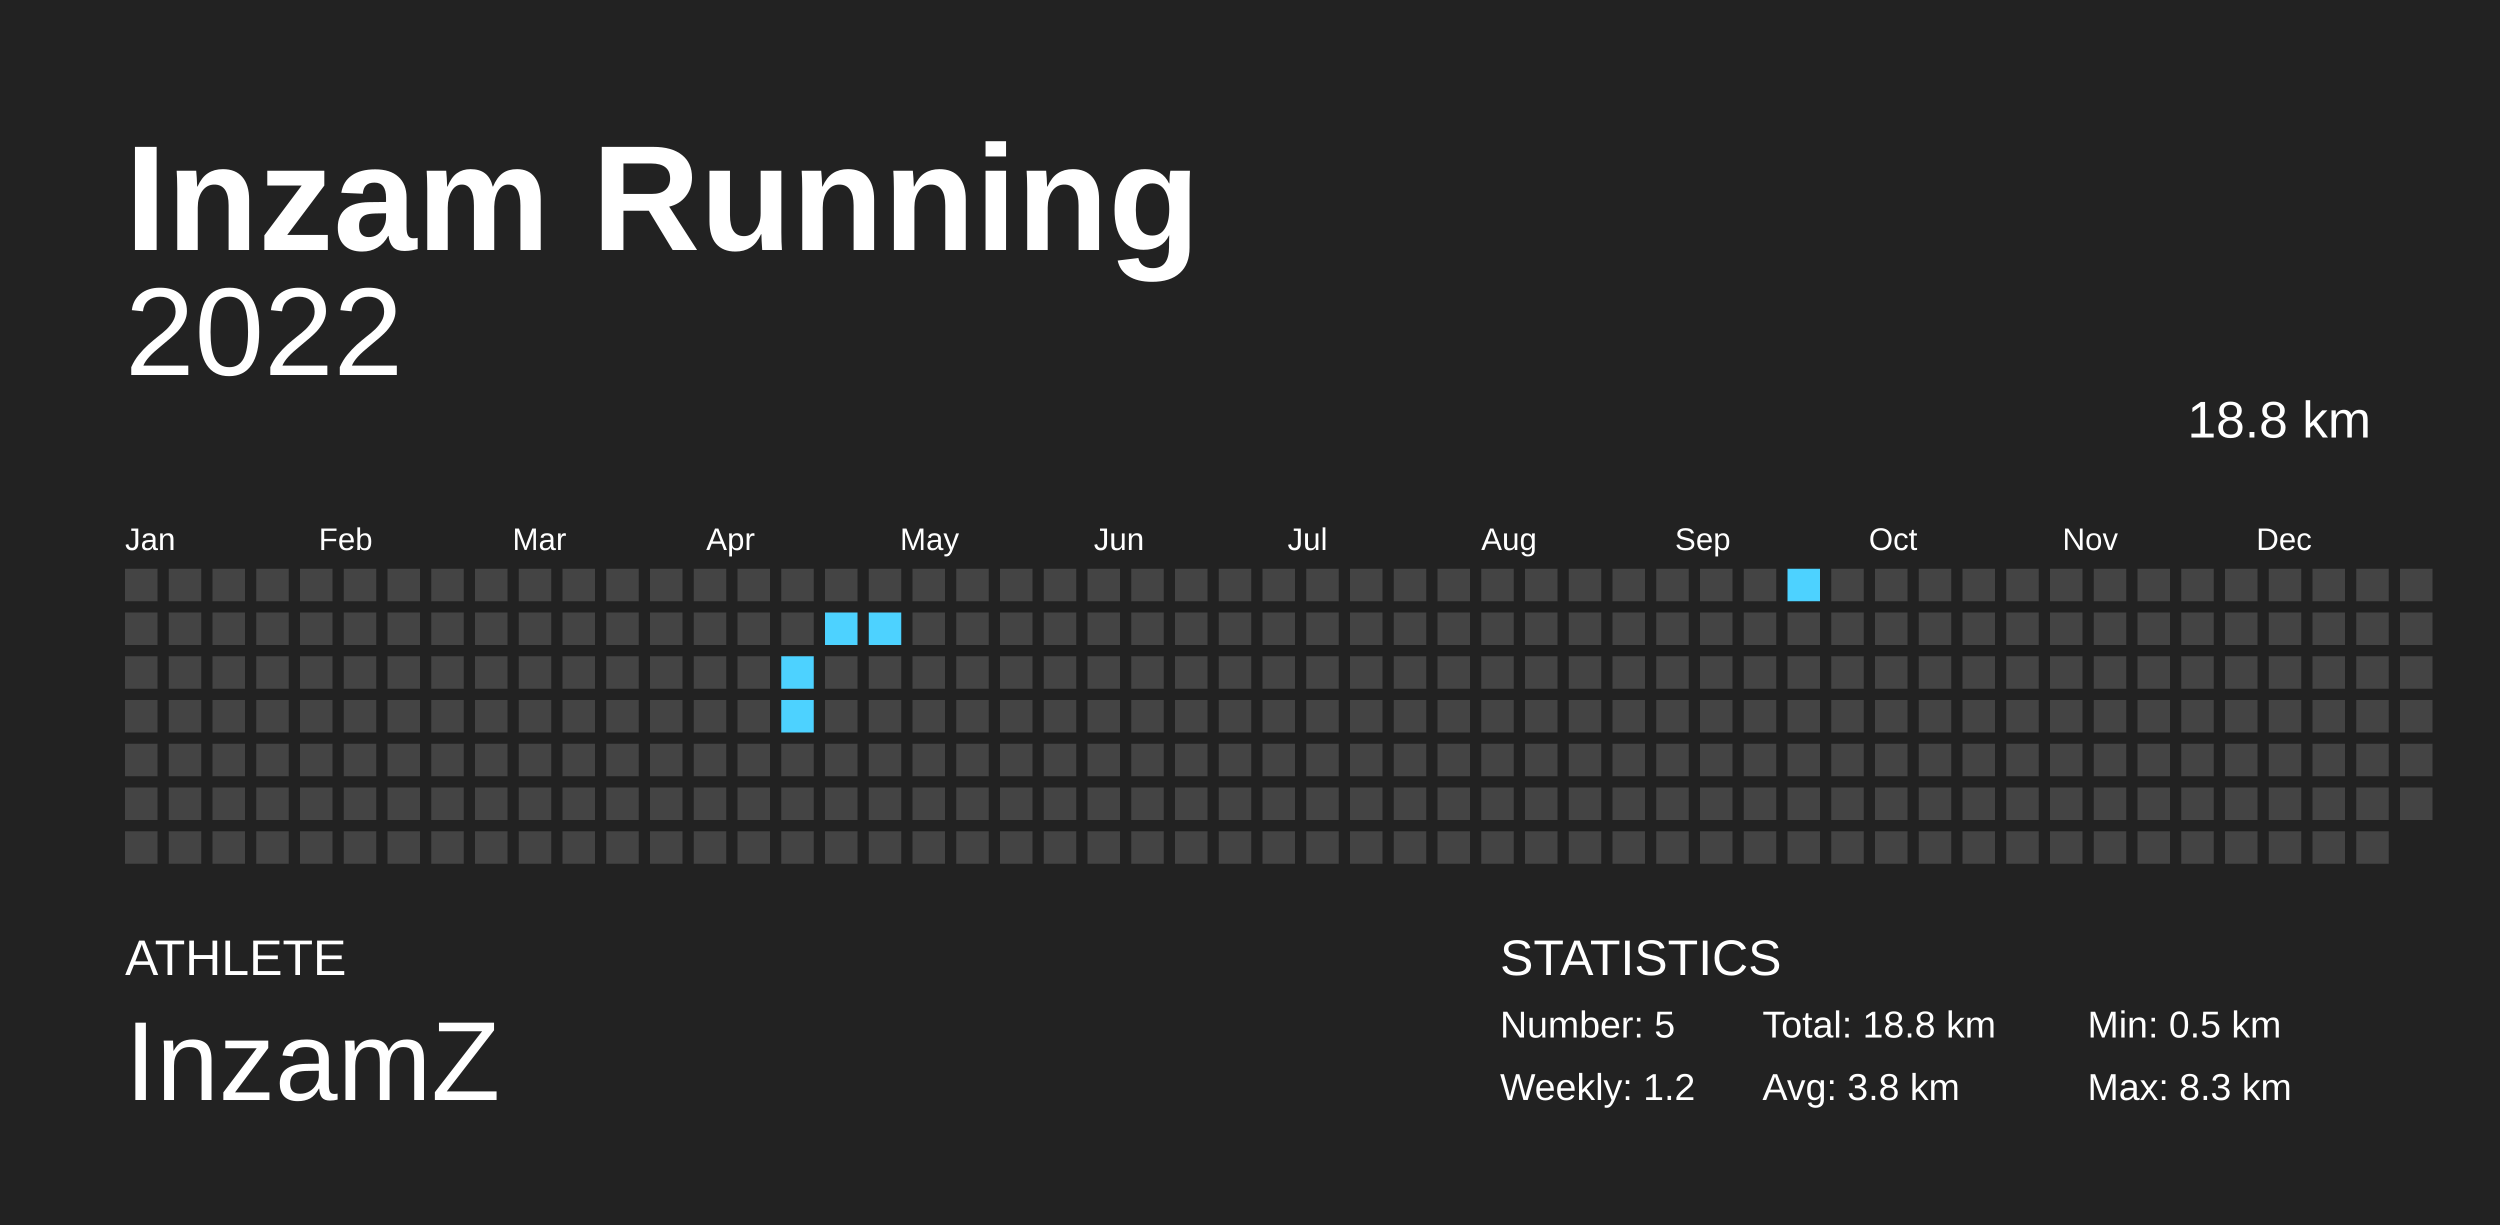
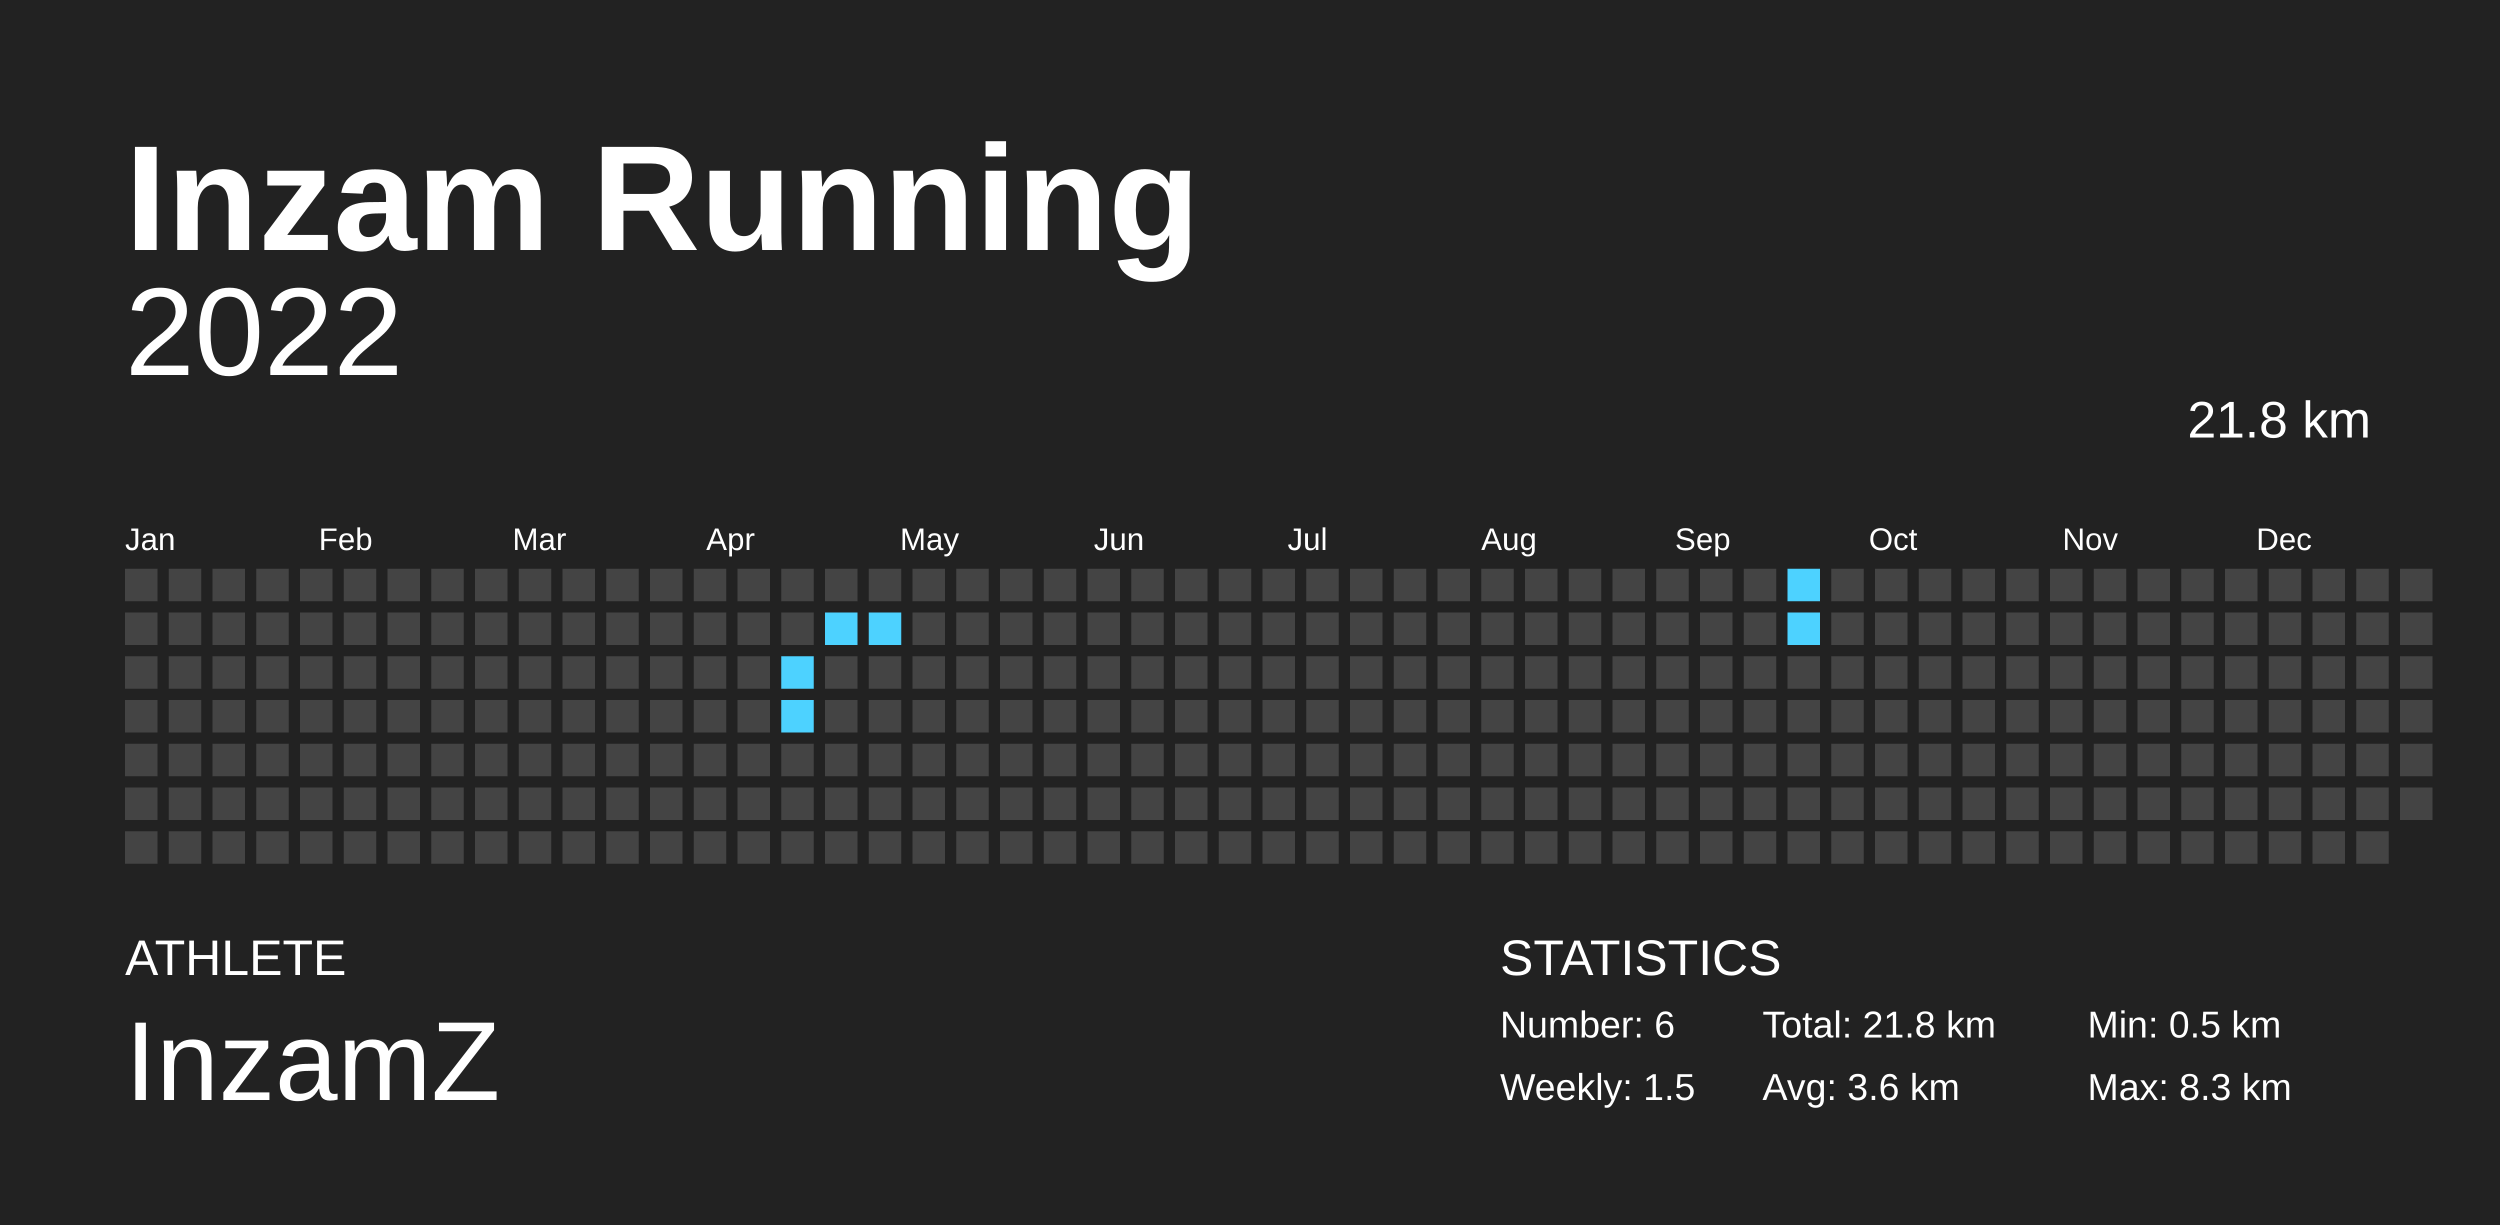
<svg xmlns="http://www.w3.org/2000/svg" baseProfile="full" height="98mm" version="1.1" viewBox="0,0,200,98" width="200mm">
  <defs />
  <rect fill="#222222" height="98" width="200" x="0" y="0" />
  <text fill="#FFFFFF" style="font-size:12px; font-family:Arial; font-weight:bold;" x="10" y="20">Inzam Running</text>
  <text fill="#FFFFFF" style="font-size:4px; font-family:Arial" x="10" y="78">ATHLETE</text>
  <text fill="#FFFFFF" style="font-size:9px; font-family:Arial" x="10" y="88">InzamZ</text>
  <text fill="#FFFFFF" style="font-size:4px; font-family:Arial" x="120" y="78">STATISTICS</text>
-   <text fill="#FFFFFF" style="font-size:3px; font-family:Arial" x="120" y="83">Number: 5</text>
-   <text fill="#FFFFFF" style="font-size:3px; font-family:Arial" x="120" y="88">Weekly: 1.2</text>
-   <text fill="#FFFFFF" style="font-size:3px; font-family:Arial" x="141" y="83">Total: 18.8 km</text>
-   <text fill="#FFFFFF" style="font-size:3px; font-family:Arial" x="141" y="88">Avg: 3.8 km</text>
+   <text fill="#FFFFFF" style="font-size:3px; font-family:Arial" x="120" y="83">Number: 6</text>
+   <text fill="#FFFFFF" style="font-size:3px; font-family:Arial" x="120" y="88">Weekly: 1.5</text>
+   <text fill="#FFFFFF" style="font-size:3px; font-family:Arial" x="141" y="83">Total: 21.8 km</text>
+   <text fill="#FFFFFF" style="font-size:3px; font-family:Arial" x="141" y="88">Avg: 3.6 km</text>
  <text fill="#FFFFFF" style="font-size:3px; font-family:Arial" x="167" y="83">Min: 0.5 km</text>
  <text fill="#FFFFFF" style="font-size:3px; font-family:Arial" x="167" y="88">Max: 8.3 km</text>
  <text alignment-baseline="hanging" fill="#FFFFFF" style="font-size:10.0px; font-family:Arial;" x="10" y="30">2022</text>
-   <text alignment-baseline="hanging" fill="#FFFFFF" style="font-size:4.125px; font-family:Arial;" x="175" y="35">18.8 km</text>
+   <text alignment-baseline="hanging" fill="#FFFFFF" style="font-size:4.125px; font-family:Arial;" x="175" y="35">21.8 km</text>
  <text fill="#FFFFFF" style="font-size:2.5px; font-family:Arial" x="10.0" y="44">Jan</text>
  <text fill="#FFFFFF" style="font-size:2.5px; font-family:Arial" x="25.5" y="44">Feb</text>
  <text fill="#FFFFFF" style="font-size:2.5px; font-family:Arial" x="41.0" y="44">Mar</text>
  <text fill="#FFFFFF" style="font-size:2.5px; font-family:Arial" x="56.5" y="44">Apr</text>
  <text fill="#FFFFFF" style="font-size:2.5px; font-family:Arial" x="72.0" y="44">May</text>
  <text fill="#FFFFFF" style="font-size:2.5px; font-family:Arial" x="87.5" y="44">Jun</text>
  <text fill="#FFFFFF" style="font-size:2.5px; font-family:Arial" x="103.0" y="44">Jul</text>
  <text fill="#FFFFFF" style="font-size:2.5px; font-family:Arial" x="118.5" y="44">Aug</text>
  <text fill="#FFFFFF" style="font-size:2.5px; font-family:Arial" x="134.0" y="44">Sep</text>
  <text fill="#FFFFFF" style="font-size:2.5px; font-family:Arial" x="149.5" y="44">Oct</text>
  <text fill="#FFFFFF" style="font-size:2.5px; font-family:Arial" x="165.0" y="44">Nov</text>
  <text fill="#FFFFFF" style="font-size:2.5px; font-family:Arial" x="180.5" y="44">Dec</text>
  <rect fill="#444444" height="2.6" width="2.6" x="10.0" y="45.5" />
  <rect fill="#444444" height="2.6" width="2.6" x="10.0" y="49.0" />
  <rect fill="#444444" height="2.6" width="2.6" x="10.0" y="52.5" />
  <rect fill="#444444" height="2.6" width="2.6" x="10.0" y="56.0" />
  <rect fill="#444444" height="2.6" width="2.6" x="10.0" y="59.5" />
  <rect fill="#444444" height="2.6" width="2.6" x="10.0" y="63.0" />
  <rect fill="#444444" height="2.6" width="2.6" x="10.0" y="66.5" />
  <rect fill="#444444" height="2.6" width="2.6" x="13.5" y="45.5" />
  <rect fill="#444444" height="2.6" width="2.6" x="13.5" y="49.0" />
  <rect fill="#444444" height="2.6" width="2.6" x="13.5" y="52.5" />
  <rect fill="#444444" height="2.6" width="2.6" x="13.5" y="56.0" />
  <rect fill="#444444" height="2.6" width="2.6" x="13.5" y="59.5" />
  <rect fill="#444444" height="2.6" width="2.6" x="13.5" y="63.0" />
  <rect fill="#444444" height="2.6" width="2.6" x="13.5" y="66.5" />
  <rect fill="#444444" height="2.6" width="2.6" x="17.0" y="45.5" />
  <rect fill="#444444" height="2.6" width="2.6" x="17.0" y="49.0" />
  <rect fill="#444444" height="2.6" width="2.6" x="17.0" y="52.5" />
  <rect fill="#444444" height="2.6" width="2.6" x="17.0" y="56.0" />
  <rect fill="#444444" height="2.6" width="2.6" x="17.0" y="59.5" />
  <rect fill="#444444" height="2.6" width="2.6" x="17.0" y="63.0" />
  <rect fill="#444444" height="2.6" width="2.6" x="17.0" y="66.5" />
  <rect fill="#444444" height="2.6" width="2.6" x="20.5" y="45.5" />
  <rect fill="#444444" height="2.6" width="2.6" x="20.5" y="49.0" />
  <rect fill="#444444" height="2.6" width="2.6" x="20.5" y="52.5" />
  <rect fill="#444444" height="2.6" width="2.6" x="20.5" y="56.0" />
  <rect fill="#444444" height="2.6" width="2.6" x="20.5" y="59.5" />
  <rect fill="#444444" height="2.6" width="2.6" x="20.5" y="63.0" />
  <rect fill="#444444" height="2.6" width="2.6" x="20.5" y="66.5" />
  <rect fill="#444444" height="2.6" width="2.6" x="24.0" y="45.5" />
  <rect fill="#444444" height="2.6" width="2.6" x="24.0" y="49.0" />
  <rect fill="#444444" height="2.6" width="2.6" x="24.0" y="52.5" />
  <rect fill="#444444" height="2.6" width="2.6" x="24.0" y="56.0" />
  <rect fill="#444444" height="2.6" width="2.6" x="24.0" y="59.5" />
  <rect fill="#444444" height="2.6" width="2.6" x="24.0" y="63.0" />
  <rect fill="#444444" height="2.6" width="2.6" x="24.0" y="66.5" />
  <rect fill="#444444" height="2.6" width="2.6" x="27.5" y="45.5" />
  <rect fill="#444444" height="2.6" width="2.6" x="27.5" y="49.0" />
  <rect fill="#444444" height="2.6" width="2.6" x="27.5" y="52.5" />
  <rect fill="#444444" height="2.6" width="2.6" x="27.5" y="56.0" />
  <rect fill="#444444" height="2.6" width="2.6" x="27.5" y="59.5" />
  <rect fill="#444444" height="2.6" width="2.6" x="27.5" y="63.0" />
  <rect fill="#444444" height="2.6" width="2.6" x="27.5" y="66.5" />
  <rect fill="#444444" height="2.6" width="2.6" x="31.0" y="45.5" />
  <rect fill="#444444" height="2.6" width="2.6" x="31.0" y="49.0" />
  <rect fill="#444444" height="2.6" width="2.6" x="31.0" y="52.5" />
  <rect fill="#444444" height="2.6" width="2.6" x="31.0" y="56.0" />
  <rect fill="#444444" height="2.6" width="2.6" x="31.0" y="59.5" />
  <rect fill="#444444" height="2.6" width="2.6" x="31.0" y="63.0" />
  <rect fill="#444444" height="2.6" width="2.6" x="31.0" y="66.5" />
  <rect fill="#444444" height="2.6" width="2.6" x="34.5" y="45.5" />
  <rect fill="#444444" height="2.6" width="2.6" x="34.5" y="49.0" />
  <rect fill="#444444" height="2.6" width="2.6" x="34.5" y="52.5" />
  <rect fill="#444444" height="2.6" width="2.6" x="34.5" y="56.0" />
  <rect fill="#444444" height="2.6" width="2.6" x="34.5" y="59.5" />
  <rect fill="#444444" height="2.6" width="2.6" x="34.5" y="63.0" />
  <rect fill="#444444" height="2.6" width="2.6" x="34.5" y="66.5" />
  <rect fill="#444444" height="2.6" width="2.6" x="38.0" y="45.5" />
  <rect fill="#444444" height="2.6" width="2.6" x="38.0" y="49.0" />
  <rect fill="#444444" height="2.6" width="2.6" x="38.0" y="52.5" />
  <rect fill="#444444" height="2.6" width="2.6" x="38.0" y="56.0" />
  <rect fill="#444444" height="2.6" width="2.6" x="38.0" y="59.5" />
  <rect fill="#444444" height="2.6" width="2.6" x="38.0" y="63.0" />
  <rect fill="#444444" height="2.6" width="2.6" x="38.0" y="66.5" />
  <rect fill="#444444" height="2.6" width="2.6" x="41.5" y="45.5" />
  <rect fill="#444444" height="2.6" width="2.6" x="41.5" y="49.0" />
  <rect fill="#444444" height="2.6" width="2.6" x="41.5" y="52.5" />
  <rect fill="#444444" height="2.6" width="2.6" x="41.5" y="56.0" />
  <rect fill="#444444" height="2.6" width="2.6" x="41.5" y="59.5" />
  <rect fill="#444444" height="2.6" width="2.6" x="41.5" y="63.0" />
  <rect fill="#444444" height="2.6" width="2.6" x="41.5" y="66.5" />
  <rect fill="#444444" height="2.6" width="2.6" x="45.0" y="45.5" />
  <rect fill="#444444" height="2.6" width="2.6" x="45.0" y="49.0" />
  <rect fill="#444444" height="2.6" width="2.6" x="45.0" y="52.5" />
  <rect fill="#444444" height="2.6" width="2.6" x="45.0" y="56.0" />
  <rect fill="#444444" height="2.6" width="2.6" x="45.0" y="59.5" />
  <rect fill="#444444" height="2.6" width="2.6" x="45.0" y="63.0" />
  <rect fill="#444444" height="2.6" width="2.6" x="45.0" y="66.5" />
  <rect fill="#444444" height="2.6" width="2.6" x="48.5" y="45.5" />
  <rect fill="#444444" height="2.6" width="2.6" x="48.5" y="49.0" />
  <rect fill="#444444" height="2.6" width="2.6" x="48.5" y="52.5" />
  <rect fill="#444444" height="2.6" width="2.6" x="48.5" y="56.0" />
  <rect fill="#444444" height="2.6" width="2.6" x="48.5" y="59.5" />
  <rect fill="#444444" height="2.6" width="2.6" x="48.5" y="63.0" />
  <rect fill="#444444" height="2.6" width="2.6" x="48.5" y="66.5" />
  <rect fill="#444444" height="2.6" width="2.6" x="52.0" y="45.5" />
  <rect fill="#444444" height="2.6" width="2.6" x="52.0" y="49.0" />
  <rect fill="#444444" height="2.6" width="2.6" x="52.0" y="52.5" />
  <rect fill="#444444" height="2.6" width="2.6" x="52.0" y="56.0" />
  <rect fill="#444444" height="2.6" width="2.6" x="52.0" y="59.5" />
  <rect fill="#444444" height="2.6" width="2.6" x="52.0" y="63.0" />
  <rect fill="#444444" height="2.6" width="2.6" x="52.0" y="66.5" />
  <rect fill="#444444" height="2.6" width="2.6" x="55.5" y="45.5" />
  <rect fill="#444444" height="2.6" width="2.6" x="55.5" y="49.0" />
  <rect fill="#444444" height="2.6" width="2.6" x="55.5" y="52.5" />
  <rect fill="#444444" height="2.6" width="2.6" x="55.5" y="56.0" />
  <rect fill="#444444" height="2.6" width="2.6" x="55.5" y="59.5" />
  <rect fill="#444444" height="2.6" width="2.6" x="55.5" y="63.0" />
  <rect fill="#444444" height="2.6" width="2.6" x="55.5" y="66.5" />
  <rect fill="#444444" height="2.6" width="2.6" x="59.0" y="45.5" />
  <rect fill="#444444" height="2.6" width="2.6" x="59.0" y="49.0" />
  <rect fill="#444444" height="2.6" width="2.6" x="59.0" y="52.5" />
  <rect fill="#444444" height="2.6" width="2.6" x="59.0" y="56.0" />
  <rect fill="#444444" height="2.6" width="2.6" x="59.0" y="59.5" />
  <rect fill="#444444" height="2.6" width="2.6" x="59.0" y="63.0" />
  <rect fill="#444444" height="2.6" width="2.6" x="59.0" y="66.5" />
  <rect fill="#444444" height="2.6" width="2.6" x="62.5" y="45.5" />
  <rect fill="#444444" height="2.6" width="2.6" x="62.5" y="49.0" />
  <rect fill="#4dd2ff" height="2.6" width="2.6" x="62.5" y="52.5" />
  <rect fill="#4dd2ff" height="2.6" width="2.6" x="62.5" y="56.0" />
  <rect fill="#444444" height="2.6" width="2.6" x="62.5" y="59.5" />
  <rect fill="#444444" height="2.6" width="2.6" x="62.5" y="63.0" />
  <rect fill="#444444" height="2.6" width="2.6" x="62.5" y="66.5" />
  <rect fill="#444444" height="2.6" width="2.6" x="66.0" y="45.5" />
  <rect fill="#4dd2ff" height="2.6" width="2.6" x="66.0" y="49.0" />
  <rect fill="#444444" height="2.6" width="2.6" x="66.0" y="52.5" />
  <rect fill="#444444" height="2.6" width="2.6" x="66.0" y="56.0" />
  <rect fill="#444444" height="2.6" width="2.6" x="66.0" y="59.5" />
  <rect fill="#444444" height="2.6" width="2.6" x="66.0" y="63.0" />
  <rect fill="#444444" height="2.6" width="2.6" x="66.0" y="66.5" />
  <rect fill="#444444" height="2.6" width="2.6" x="69.5" y="45.5" />
  <rect fill="#4dd2ff" height="2.6" width="2.6" x="69.5" y="49.0" />
  <rect fill="#444444" height="2.6" width="2.6" x="69.5" y="52.5" />
  <rect fill="#444444" height="2.6" width="2.6" x="69.5" y="56.0" />
  <rect fill="#444444" height="2.6" width="2.6" x="69.5" y="59.5" />
  <rect fill="#444444" height="2.6" width="2.6" x="69.5" y="63.0" />
  <rect fill="#444444" height="2.6" width="2.6" x="69.5" y="66.5" />
  <rect fill="#444444" height="2.6" width="2.6" x="73.0" y="45.5" />
  <rect fill="#444444" height="2.6" width="2.6" x="73.0" y="49.0" />
  <rect fill="#444444" height="2.6" width="2.6" x="73.0" y="52.5" />
  <rect fill="#444444" height="2.6" width="2.6" x="73.0" y="56.0" />
  <rect fill="#444444" height="2.6" width="2.6" x="73.0" y="59.5" />
  <rect fill="#444444" height="2.6" width="2.6" x="73.0" y="63.0" />
  <rect fill="#444444" height="2.6" width="2.6" x="73.0" y="66.5" />
  <rect fill="#444444" height="2.6" width="2.6" x="76.5" y="45.5" />
  <rect fill="#444444" height="2.6" width="2.6" x="76.5" y="49.0" />
  <rect fill="#444444" height="2.6" width="2.6" x="76.5" y="52.5" />
  <rect fill="#444444" height="2.6" width="2.6" x="76.5" y="56.0" />
  <rect fill="#444444" height="2.6" width="2.6" x="76.5" y="59.5" />
  <rect fill="#444444" height="2.6" width="2.6" x="76.5" y="63.0" />
  <rect fill="#444444" height="2.6" width="2.6" x="76.5" y="66.5" />
  <rect fill="#444444" height="2.6" width="2.6" x="80.0" y="45.5" />
  <rect fill="#444444" height="2.6" width="2.6" x="80.0" y="49.0" />
  <rect fill="#444444" height="2.6" width="2.6" x="80.0" y="52.5" />
  <rect fill="#444444" height="2.6" width="2.6" x="80.0" y="56.0" />
  <rect fill="#444444" height="2.6" width="2.6" x="80.0" y="59.5" />
  <rect fill="#444444" height="2.6" width="2.6" x="80.0" y="63.0" />
  <rect fill="#444444" height="2.6" width="2.6" x="80.0" y="66.5" />
  <rect fill="#444444" height="2.6" width="2.6" x="83.5" y="45.5" />
  <rect fill="#444444" height="2.6" width="2.6" x="83.5" y="49.0" />
  <rect fill="#444444" height="2.6" width="2.6" x="83.5" y="52.5" />
  <rect fill="#444444" height="2.6" width="2.6" x="83.5" y="56.0" />
  <rect fill="#444444" height="2.6" width="2.6" x="83.5" y="59.5" />
  <rect fill="#444444" height="2.6" width="2.6" x="83.5" y="63.0" />
  <rect fill="#444444" height="2.6" width="2.6" x="83.5" y="66.5" />
  <rect fill="#444444" height="2.6" width="2.6" x="87.0" y="45.5" />
  <rect fill="#444444" height="2.6" width="2.6" x="87.0" y="49.0" />
  <rect fill="#444444" height="2.6" width="2.6" x="87.0" y="52.5" />
  <rect fill="#444444" height="2.6" width="2.6" x="87.0" y="56.0" />
  <rect fill="#444444" height="2.6" width="2.6" x="87.0" y="59.5" />
  <rect fill="#444444" height="2.6" width="2.6" x="87.0" y="63.0" />
  <rect fill="#444444" height="2.6" width="2.6" x="87.0" y="66.5" />
  <rect fill="#444444" height="2.6" width="2.6" x="90.5" y="45.5" />
  <rect fill="#444444" height="2.6" width="2.6" x="90.5" y="49.0" />
  <rect fill="#444444" height="2.6" width="2.6" x="90.5" y="52.5" />
  <rect fill="#444444" height="2.6" width="2.6" x="90.5" y="56.0" />
  <rect fill="#444444" height="2.6" width="2.6" x="90.5" y="59.5" />
  <rect fill="#444444" height="2.6" width="2.6" x="90.5" y="63.0" />
  <rect fill="#444444" height="2.6" width="2.6" x="90.5" y="66.5" />
  <rect fill="#444444" height="2.6" width="2.6" x="94.0" y="45.5" />
  <rect fill="#444444" height="2.6" width="2.6" x="94.0" y="49.0" />
  <rect fill="#444444" height="2.6" width="2.6" x="94.0" y="52.5" />
  <rect fill="#444444" height="2.6" width="2.6" x="94.0" y="56.0" />
  <rect fill="#444444" height="2.6" width="2.6" x="94.0" y="59.5" />
  <rect fill="#444444" height="2.6" width="2.6" x="94.0" y="63.0" />
  <rect fill="#444444" height="2.6" width="2.6" x="94.0" y="66.5" />
  <rect fill="#444444" height="2.6" width="2.6" x="97.5" y="45.5" />
  <rect fill="#444444" height="2.6" width="2.6" x="97.5" y="49.0" />
  <rect fill="#444444" height="2.6" width="2.6" x="97.5" y="52.5" />
  <rect fill="#444444" height="2.6" width="2.6" x="97.5" y="56.0" />
  <rect fill="#444444" height="2.6" width="2.6" x="97.5" y="59.5" />
  <rect fill="#444444" height="2.6" width="2.6" x="97.5" y="63.0" />
  <rect fill="#444444" height="2.6" width="2.6" x="97.5" y="66.5" />
  <rect fill="#444444" height="2.6" width="2.6" x="101.0" y="45.5" />
  <rect fill="#444444" height="2.6" width="2.6" x="101.0" y="49.0" />
  <rect fill="#444444" height="2.6" width="2.6" x="101.0" y="52.5" />
  <rect fill="#444444" height="2.6" width="2.6" x="101.0" y="56.0" />
  <rect fill="#444444" height="2.6" width="2.6" x="101.0" y="59.5" />
  <rect fill="#444444" height="2.6" width="2.6" x="101.0" y="63.0" />
  <rect fill="#444444" height="2.6" width="2.6" x="101.0" y="66.5" />
  <rect fill="#444444" height="2.6" width="2.6" x="104.5" y="45.5" />
  <rect fill="#444444" height="2.6" width="2.6" x="104.5" y="49.0" />
  <rect fill="#444444" height="2.6" width="2.6" x="104.5" y="52.5" />
  <rect fill="#444444" height="2.6" width="2.6" x="104.5" y="56.0" />
  <rect fill="#444444" height="2.6" width="2.6" x="104.5" y="59.5" />
  <rect fill="#444444" height="2.6" width="2.6" x="104.5" y="63.0" />
  <rect fill="#444444" height="2.6" width="2.6" x="104.5" y="66.5" />
  <rect fill="#444444" height="2.6" width="2.6" x="108.0" y="45.5" />
  <rect fill="#444444" height="2.6" width="2.6" x="108.0" y="49.0" />
  <rect fill="#444444" height="2.6" width="2.6" x="108.0" y="52.5" />
  <rect fill="#444444" height="2.6" width="2.6" x="108.0" y="56.0" />
  <rect fill="#444444" height="2.6" width="2.6" x="108.0" y="59.5" />
  <rect fill="#444444" height="2.6" width="2.6" x="108.0" y="63.0" />
  <rect fill="#444444" height="2.6" width="2.6" x="108.0" y="66.5" />
  <rect fill="#444444" height="2.6" width="2.6" x="111.5" y="45.5" />
  <rect fill="#444444" height="2.6" width="2.6" x="111.5" y="49.0" />
  <rect fill="#444444" height="2.6" width="2.6" x="111.5" y="52.5" />
  <rect fill="#444444" height="2.6" width="2.6" x="111.5" y="56.0" />
  <rect fill="#444444" height="2.6" width="2.6" x="111.5" y="59.5" />
  <rect fill="#444444" height="2.6" width="2.6" x="111.5" y="63.0" />
  <rect fill="#444444" height="2.6" width="2.6" x="111.5" y="66.5" />
  <rect fill="#444444" height="2.6" width="2.6" x="115.0" y="45.5" />
  <rect fill="#444444" height="2.6" width="2.6" x="115.0" y="49.0" />
  <rect fill="#444444" height="2.6" width="2.6" x="115.0" y="52.5" />
  <rect fill="#444444" height="2.6" width="2.6" x="115.0" y="56.0" />
  <rect fill="#444444" height="2.6" width="2.6" x="115.0" y="59.5" />
  <rect fill="#444444" height="2.6" width="2.6" x="115.0" y="63.0" />
  <rect fill="#444444" height="2.6" width="2.6" x="115.0" y="66.5" />
  <rect fill="#444444" height="2.6" width="2.6" x="118.5" y="45.5" />
  <rect fill="#444444" height="2.6" width="2.6" x="118.5" y="49.0" />
  <rect fill="#444444" height="2.6" width="2.6" x="118.5" y="52.5" />
  <rect fill="#444444" height="2.6" width="2.6" x="118.5" y="56.0" />
  <rect fill="#444444" height="2.6" width="2.6" x="118.5" y="59.5" />
  <rect fill="#444444" height="2.6" width="2.6" x="118.5" y="63.0" />
  <rect fill="#444444" height="2.6" width="2.6" x="118.5" y="66.5" />
  <rect fill="#444444" height="2.6" width="2.6" x="122.0" y="45.5" />
  <rect fill="#444444" height="2.6" width="2.6" x="122.0" y="49.0" />
  <rect fill="#444444" height="2.6" width="2.6" x="122.0" y="52.5" />
  <rect fill="#444444" height="2.6" width="2.6" x="122.0" y="56.0" />
  <rect fill="#444444" height="2.6" width="2.6" x="122.0" y="59.5" />
  <rect fill="#444444" height="2.6" width="2.6" x="122.0" y="63.0" />
  <rect fill="#444444" height="2.6" width="2.6" x="122.0" y="66.5" />
  <rect fill="#444444" height="2.6" width="2.6" x="125.5" y="45.5" />
  <rect fill="#444444" height="2.6" width="2.6" x="125.5" y="49.0" />
  <rect fill="#444444" height="2.6" width="2.6" x="125.5" y="52.5" />
  <rect fill="#444444" height="2.6" width="2.6" x="125.5" y="56.0" />
  <rect fill="#444444" height="2.6" width="2.6" x="125.5" y="59.5" />
  <rect fill="#444444" height="2.6" width="2.6" x="125.5" y="63.0" />
  <rect fill="#444444" height="2.6" width="2.6" x="125.5" y="66.5" />
  <rect fill="#444444" height="2.6" width="2.6" x="129.0" y="45.5" />
  <rect fill="#444444" height="2.6" width="2.6" x="129.0" y="49.0" />
  <rect fill="#444444" height="2.6" width="2.6" x="129.0" y="52.5" />
  <rect fill="#444444" height="2.6" width="2.6" x="129.0" y="56.0" />
  <rect fill="#444444" height="2.6" width="2.6" x="129.0" y="59.5" />
  <rect fill="#444444" height="2.6" width="2.6" x="129.0" y="63.0" />
  <rect fill="#444444" height="2.6" width="2.6" x="129.0" y="66.5" />
  <rect fill="#444444" height="2.6" width="2.6" x="132.5" y="45.5" />
  <rect fill="#444444" height="2.6" width="2.6" x="132.5" y="49.0" />
  <rect fill="#444444" height="2.6" width="2.6" x="132.5" y="52.5" />
  <rect fill="#444444" height="2.6" width="2.6" x="132.5" y="56.0" />
  <rect fill="#444444" height="2.6" width="2.6" x="132.5" y="59.5" />
  <rect fill="#444444" height="2.6" width="2.6" x="132.5" y="63.0" />
  <rect fill="#444444" height="2.6" width="2.6" x="132.5" y="66.5" />
  <rect fill="#444444" height="2.6" width="2.6" x="136.0" y="45.5" />
  <rect fill="#444444" height="2.6" width="2.6" x="136.0" y="49.0" />
  <rect fill="#444444" height="2.6" width="2.6" x="136.0" y="52.5" />
  <rect fill="#444444" height="2.6" width="2.6" x="136.0" y="56.0" />
  <rect fill="#444444" height="2.6" width="2.6" x="136.0" y="59.5" />
  <rect fill="#444444" height="2.6" width="2.6" x="136.0" y="63.0" />
  <rect fill="#444444" height="2.6" width="2.6" x="136.0" y="66.5" />
  <rect fill="#444444" height="2.6" width="2.6" x="139.5" y="45.5" />
  <rect fill="#444444" height="2.6" width="2.6" x="139.5" y="49.0" />
  <rect fill="#444444" height="2.6" width="2.6" x="139.5" y="52.5" />
  <rect fill="#444444" height="2.6" width="2.6" x="139.5" y="56.0" />
  <rect fill="#444444" height="2.6" width="2.6" x="139.5" y="59.5" />
  <rect fill="#444444" height="2.6" width="2.6" x="139.5" y="63.0" />
  <rect fill="#444444" height="2.6" width="2.6" x="139.5" y="66.5" />
  <rect fill="#4dd2ff" height="2.6" width="2.6" x="143.0" y="45.5" />
-   <rect fill="#444444" height="2.6" width="2.6" x="143.0" y="49.0" />
+   <rect fill="#4dd2ff" height="2.6" width="2.6" x="143.0" y="49.0" />
  <rect fill="#444444" height="2.6" width="2.6" x="143.0" y="52.5" />
  <rect fill="#444444" height="2.6" width="2.6" x="143.0" y="56.0" />
  <rect fill="#444444" height="2.6" width="2.6" x="143.0" y="59.5" />
  <rect fill="#444444" height="2.6" width="2.6" x="143.0" y="63.0" />
  <rect fill="#444444" height="2.6" width="2.6" x="143.0" y="66.5" />
  <rect fill="#444444" height="2.6" width="2.6" x="146.5" y="45.5" />
  <rect fill="#444444" height="2.6" width="2.6" x="146.5" y="49.0" />
  <rect fill="#444444" height="2.6" width="2.6" x="146.5" y="52.5" />
  <rect fill="#444444" height="2.6" width="2.6" x="146.5" y="56.0" />
  <rect fill="#444444" height="2.6" width="2.6" x="146.5" y="59.5" />
  <rect fill="#444444" height="2.6" width="2.6" x="146.5" y="63.0" />
  <rect fill="#444444" height="2.6" width="2.6" x="146.5" y="66.5" />
  <rect fill="#444444" height="2.6" width="2.6" x="150.0" y="45.5" />
  <rect fill="#444444" height="2.6" width="2.6" x="150.0" y="49.0" />
  <rect fill="#444444" height="2.6" width="2.6" x="150.0" y="52.5" />
  <rect fill="#444444" height="2.6" width="2.6" x="150.0" y="56.0" />
  <rect fill="#444444" height="2.6" width="2.6" x="150.0" y="59.5" />
  <rect fill="#444444" height="2.6" width="2.6" x="150.0" y="63.0" />
  <rect fill="#444444" height="2.6" width="2.6" x="150.0" y="66.5" />
  <rect fill="#444444" height="2.6" width="2.6" x="153.5" y="45.5" />
  <rect fill="#444444" height="2.6" width="2.6" x="153.5" y="49.0" />
  <rect fill="#444444" height="2.6" width="2.6" x="153.5" y="52.5" />
  <rect fill="#444444" height="2.6" width="2.6" x="153.5" y="56.0" />
  <rect fill="#444444" height="2.6" width="2.6" x="153.5" y="59.5" />
  <rect fill="#444444" height="2.6" width="2.6" x="153.5" y="63.0" />
  <rect fill="#444444" height="2.6" width="2.6" x="153.5" y="66.5" />
  <rect fill="#444444" height="2.6" width="2.6" x="157.0" y="45.5" />
  <rect fill="#444444" height="2.6" width="2.6" x="157.0" y="49.0" />
  <rect fill="#444444" height="2.6" width="2.6" x="157.0" y="52.5" />
  <rect fill="#444444" height="2.6" width="2.6" x="157.0" y="56.0" />
  <rect fill="#444444" height="2.6" width="2.6" x="157.0" y="59.5" />
  <rect fill="#444444" height="2.6" width="2.6" x="157.0" y="63.0" />
  <rect fill="#444444" height="2.6" width="2.6" x="157.0" y="66.5" />
  <rect fill="#444444" height="2.6" width="2.6" x="160.5" y="45.5" />
  <rect fill="#444444" height="2.6" width="2.6" x="160.5" y="49.0" />
  <rect fill="#444444" height="2.6" width="2.6" x="160.5" y="52.5" />
  <rect fill="#444444" height="2.6" width="2.6" x="160.5" y="56.0" />
  <rect fill="#444444" height="2.6" width="2.6" x="160.5" y="59.5" />
  <rect fill="#444444" height="2.6" width="2.6" x="160.5" y="63.0" />
  <rect fill="#444444" height="2.6" width="2.6" x="160.5" y="66.5" />
  <rect fill="#444444" height="2.6" width="2.6" x="164.0" y="45.5" />
  <rect fill="#444444" height="2.6" width="2.6" x="164.0" y="49.0" />
  <rect fill="#444444" height="2.6" width="2.6" x="164.0" y="52.5" />
  <rect fill="#444444" height="2.6" width="2.6" x="164.0" y="56.0" />
  <rect fill="#444444" height="2.6" width="2.6" x="164.0" y="59.5" />
  <rect fill="#444444" height="2.6" width="2.6" x="164.0" y="63.0" />
  <rect fill="#444444" height="2.6" width="2.6" x="164.0" y="66.5" />
  <rect fill="#444444" height="2.6" width="2.6" x="167.5" y="45.5" />
  <rect fill="#444444" height="2.6" width="2.6" x="167.5" y="49.0" />
  <rect fill="#444444" height="2.6" width="2.6" x="167.5" y="52.5" />
  <rect fill="#444444" height="2.6" width="2.6" x="167.5" y="56.0" />
  <rect fill="#444444" height="2.6" width="2.6" x="167.5" y="59.5" />
  <rect fill="#444444" height="2.6" width="2.6" x="167.5" y="63.0" />
  <rect fill="#444444" height="2.6" width="2.6" x="167.5" y="66.5" />
  <rect fill="#444444" height="2.6" width="2.6" x="171.0" y="45.5" />
  <rect fill="#444444" height="2.6" width="2.6" x="171.0" y="49.0" />
  <rect fill="#444444" height="2.6" width="2.6" x="171.0" y="52.5" />
  <rect fill="#444444" height="2.6" width="2.6" x="171.0" y="56.0" />
  <rect fill="#444444" height="2.6" width="2.6" x="171.0" y="59.5" />
  <rect fill="#444444" height="2.6" width="2.6" x="171.0" y="63.0" />
  <rect fill="#444444" height="2.6" width="2.6" x="171.0" y="66.5" />
  <rect fill="#444444" height="2.6" width="2.6" x="174.5" y="45.5" />
  <rect fill="#444444" height="2.6" width="2.6" x="174.5" y="49.0" />
  <rect fill="#444444" height="2.6" width="2.6" x="174.5" y="52.5" />
  <rect fill="#444444" height="2.6" width="2.6" x="174.5" y="56.0" />
  <rect fill="#444444" height="2.6" width="2.6" x="174.5" y="59.5" />
  <rect fill="#444444" height="2.6" width="2.6" x="174.5" y="63.0" />
  <rect fill="#444444" height="2.6" width="2.6" x="174.5" y="66.5" />
  <rect fill="#444444" height="2.6" width="2.6" x="178.0" y="45.5" />
  <rect fill="#444444" height="2.6" width="2.6" x="178.0" y="49.0" />
  <rect fill="#444444" height="2.6" width="2.6" x="178.0" y="52.5" />
  <rect fill="#444444" height="2.6" width="2.6" x="178.0" y="56.0" />
  <rect fill="#444444" height="2.6" width="2.6" x="178.0" y="59.5" />
  <rect fill="#444444" height="2.6" width="2.6" x="178.0" y="63.0" />
  <rect fill="#444444" height="2.6" width="2.6" x="178.0" y="66.5" />
  <rect fill="#444444" height="2.6" width="2.6" x="181.5" y="45.5" />
  <rect fill="#444444" height="2.6" width="2.6" x="181.5" y="49.0" />
  <rect fill="#444444" height="2.6" width="2.6" x="181.5" y="52.5" />
  <rect fill="#444444" height="2.6" width="2.6" x="181.5" y="56.0" />
  <rect fill="#444444" height="2.6" width="2.6" x="181.5" y="59.5" />
  <rect fill="#444444" height="2.6" width="2.6" x="181.5" y="63.0" />
  <rect fill="#444444" height="2.6" width="2.6" x="181.5" y="66.5" />
  <rect fill="#444444" height="2.6" width="2.6" x="185.0" y="45.5" />
  <rect fill="#444444" height="2.6" width="2.6" x="185.0" y="49.0" />
  <rect fill="#444444" height="2.6" width="2.6" x="185.0" y="52.5" />
  <rect fill="#444444" height="2.6" width="2.6" x="185.0" y="56.0" />
  <rect fill="#444444" height="2.6" width="2.6" x="185.0" y="59.5" />
  <rect fill="#444444" height="2.6" width="2.6" x="185.0" y="63.0" />
  <rect fill="#444444" height="2.6" width="2.6" x="185.0" y="66.5" />
  <rect fill="#444444" height="2.6" width="2.6" x="188.5" y="45.5" />
  <rect fill="#444444" height="2.6" width="2.6" x="188.5" y="49.0" />
  <rect fill="#444444" height="2.6" width="2.6" x="188.5" y="52.5" />
  <rect fill="#444444" height="2.6" width="2.6" x="188.5" y="56.0" />
  <rect fill="#444444" height="2.6" width="2.6" x="188.5" y="59.5" />
  <rect fill="#444444" height="2.6" width="2.6" x="188.5" y="63.0" />
  <rect fill="#444444" height="2.6" width="2.6" x="188.5" y="66.5" />
  <rect fill="#444444" height="2.6" width="2.6" x="192.0" y="45.5" />
  <rect fill="#444444" height="2.6" width="2.6" x="192.0" y="49.0" />
  <rect fill="#444444" height="2.6" width="2.6" x="192.0" y="52.5" />
  <rect fill="#444444" height="2.6" width="2.6" x="192.0" y="56.0" />
  <rect fill="#444444" height="2.6" width="2.6" x="192.0" y="59.5" />
  <rect fill="#444444" height="2.6" width="2.6" x="192.0" y="63.0" />
</svg>
